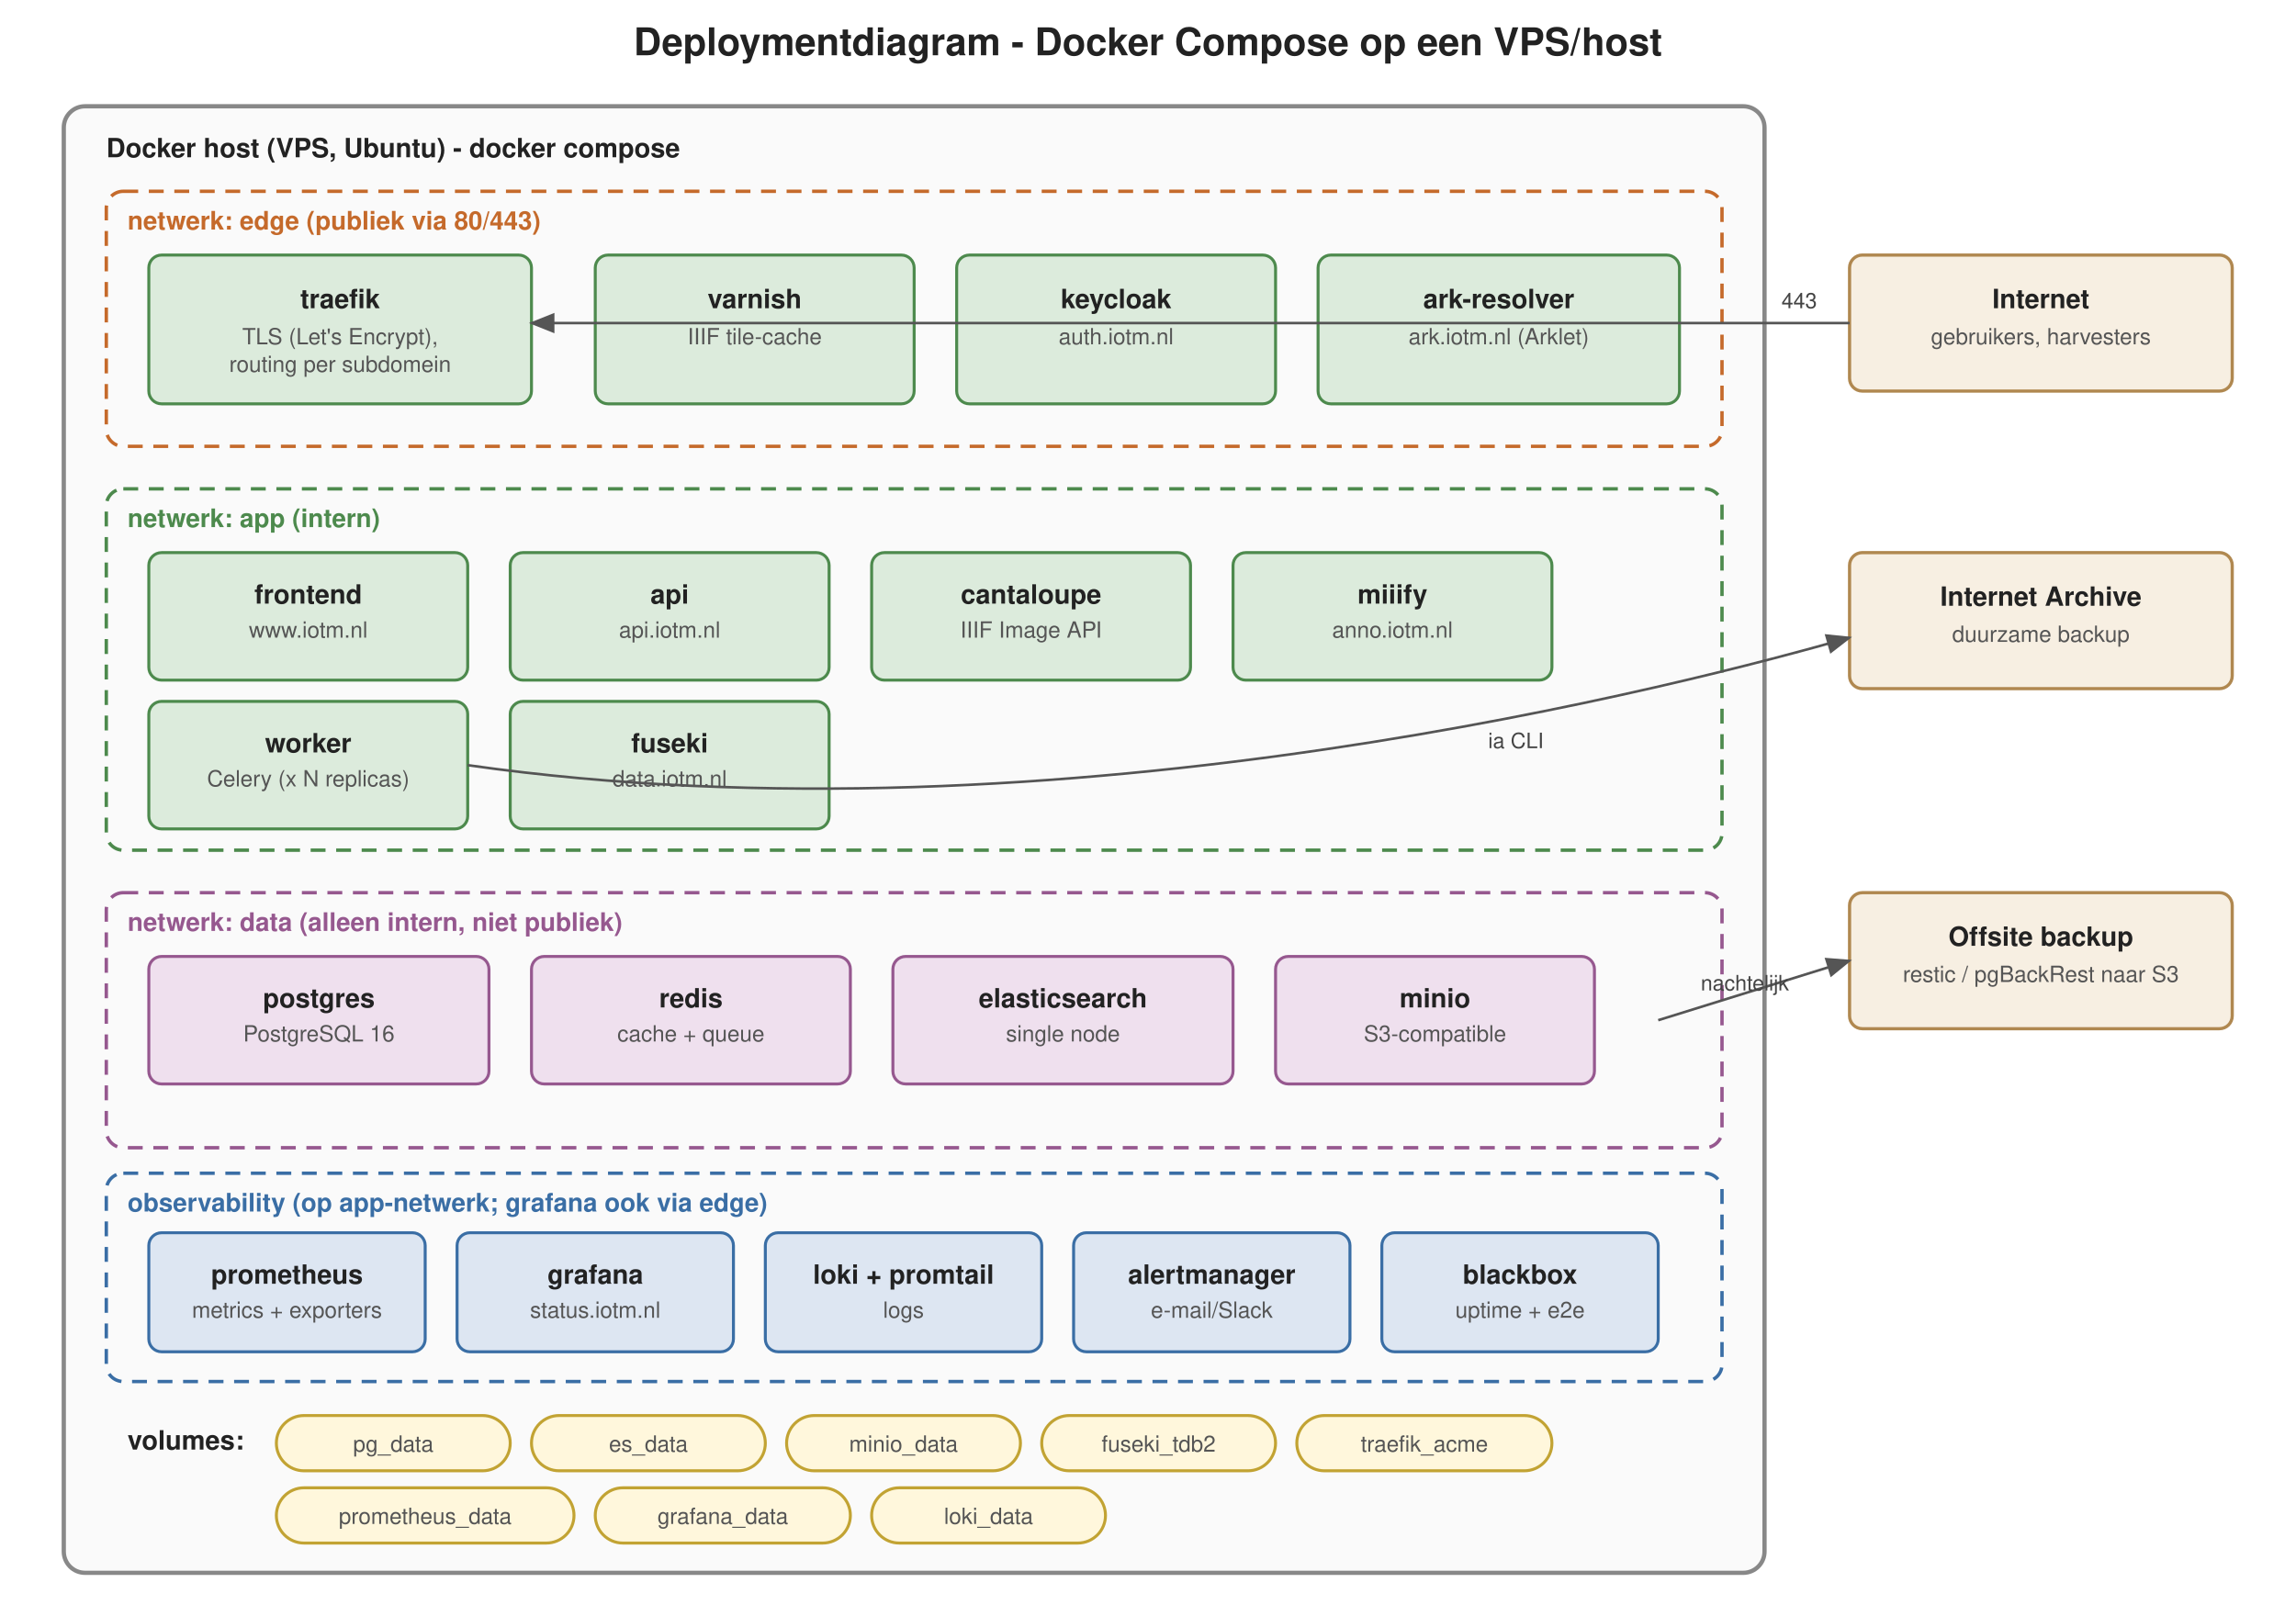
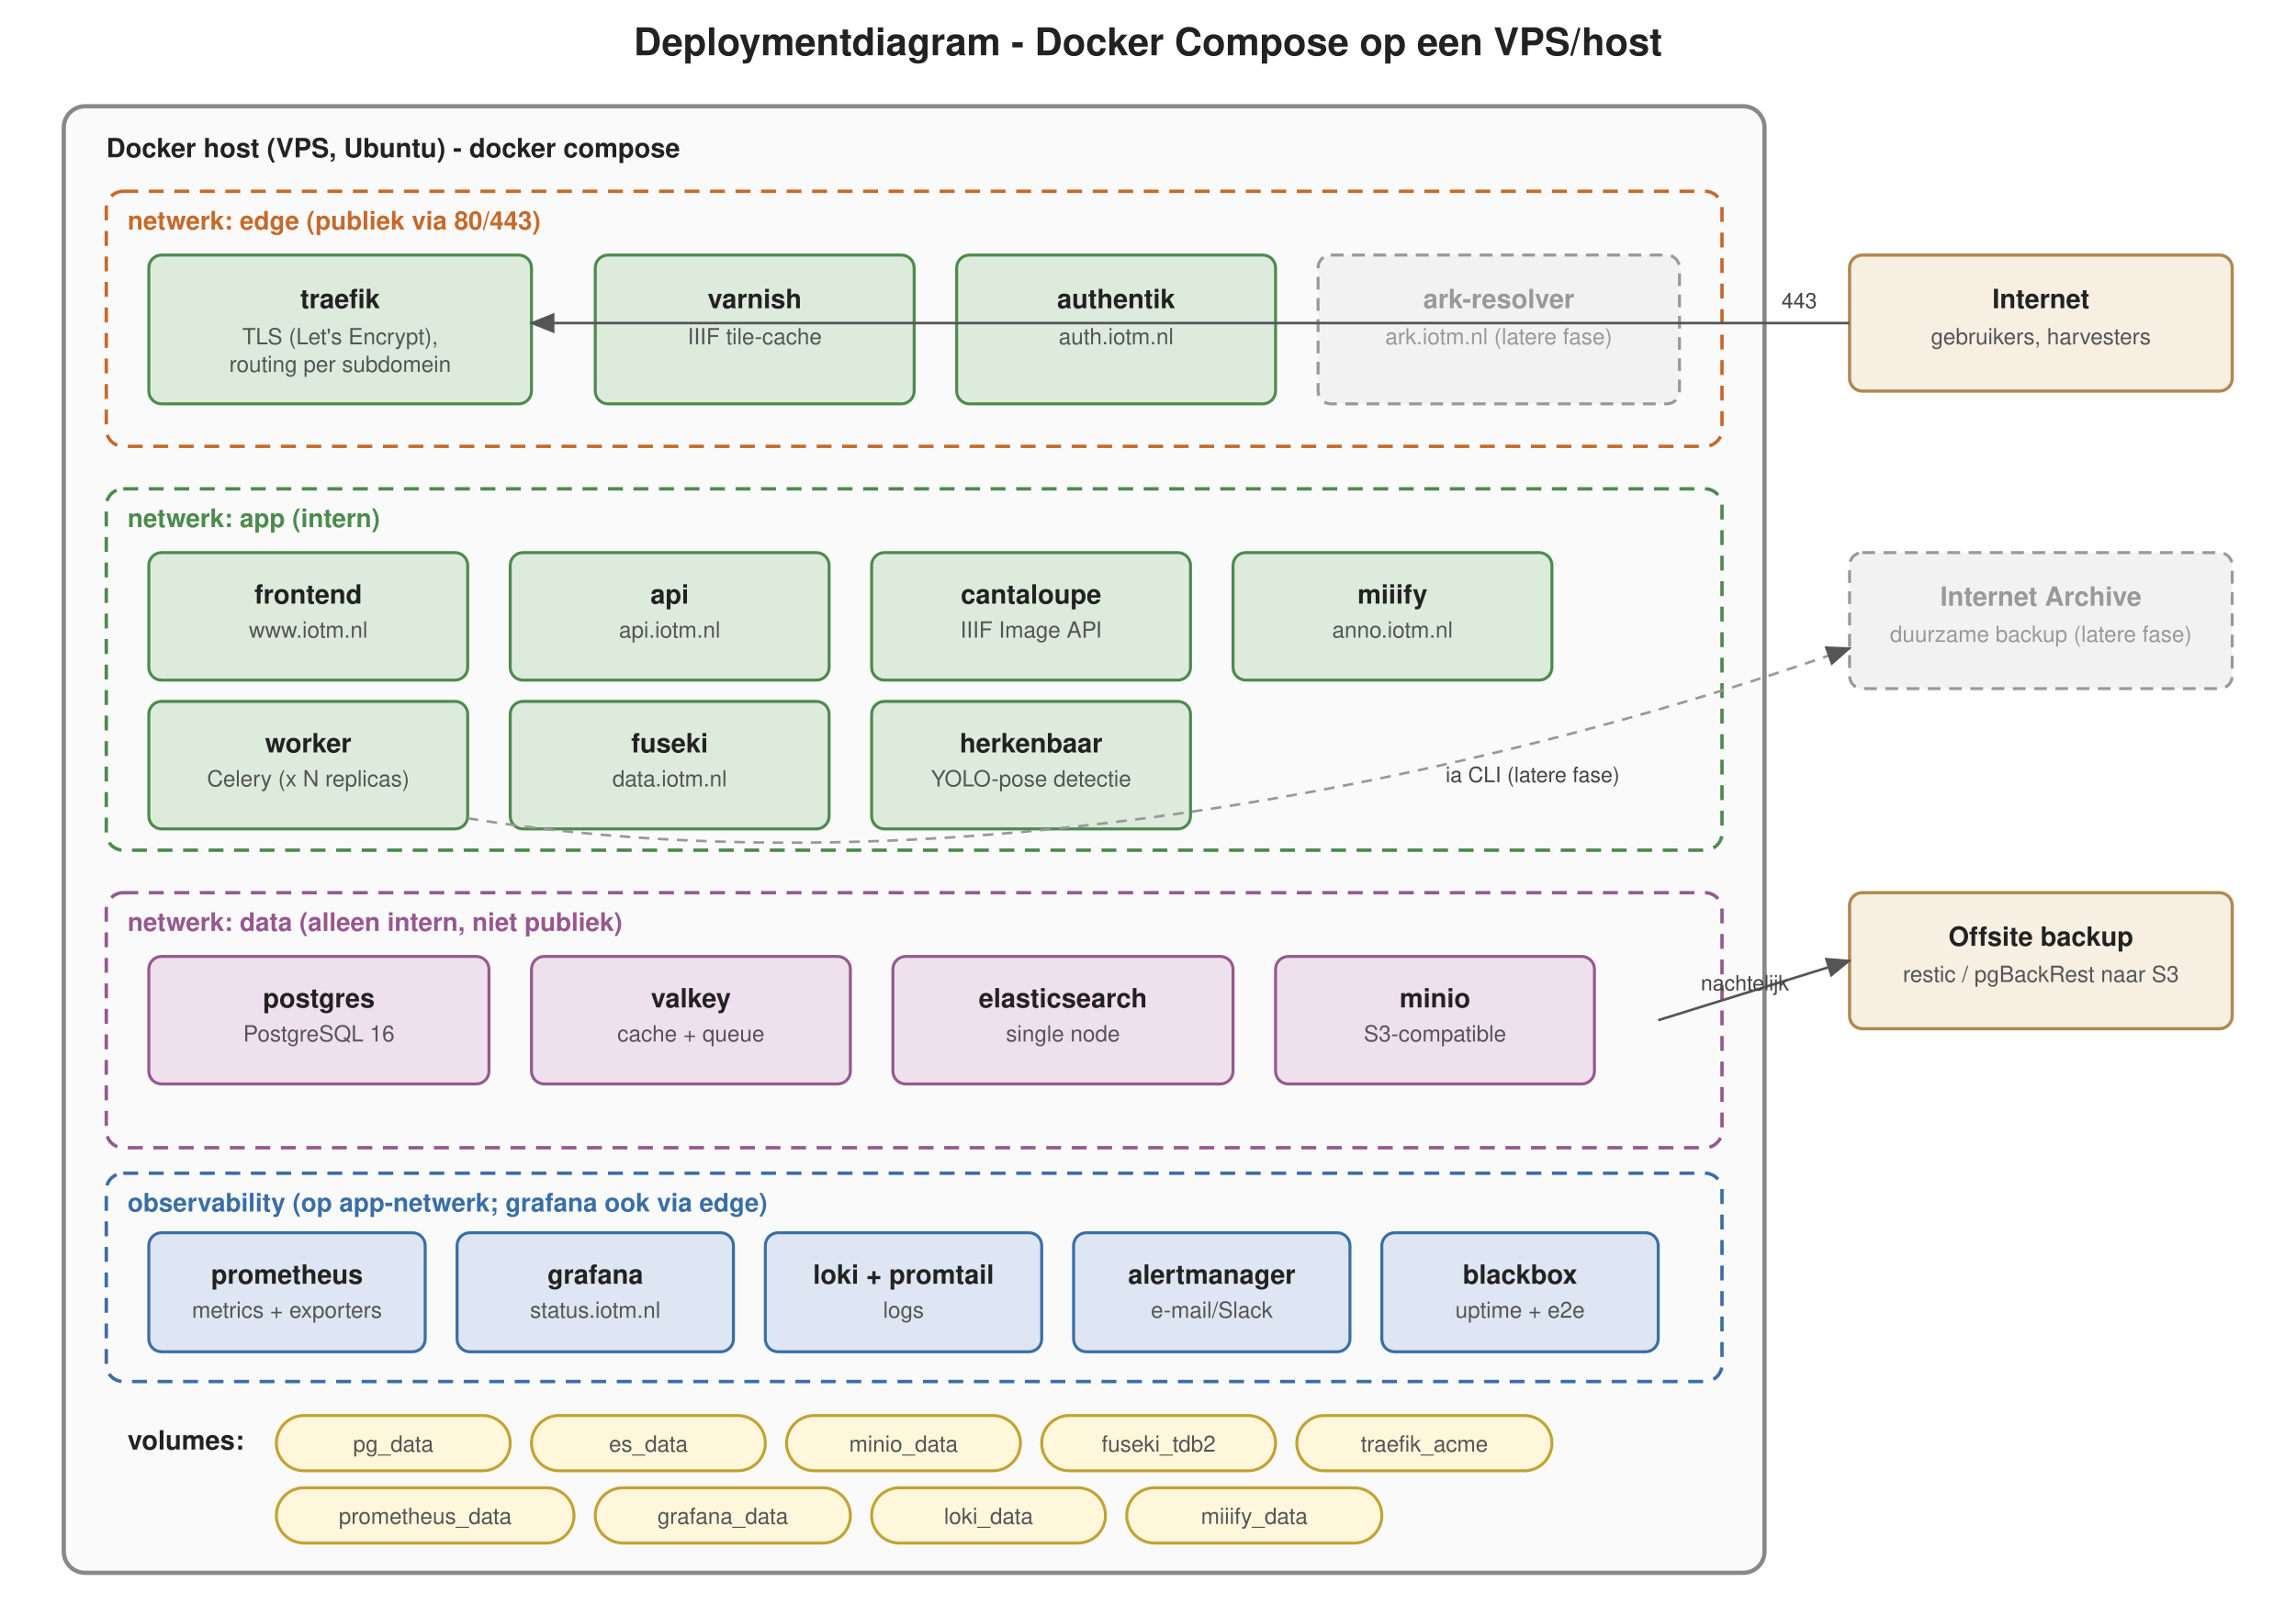
<svg xmlns="http://www.w3.org/2000/svg" viewBox="0 0 1080 760" font-family="Segoe UI, Helvetica, Arial, sans-serif">
  <defs>
    <marker id="a3" markerWidth="10" markerHeight="8" refX="9" refY="4" orient="auto">
      <path d="M0,0 L10,4 L0,8 z" fill="#555" />
    </marker>
  </defs>
  <style>
    .host   { fill:#fafafa; stroke:#888; stroke-width:2; }
    .net    { fill:none; stroke-width:1.6; stroke-dasharray:7 5; }
    .svc rect { fill:#dcebdc; stroke:#4d8a4d; stroke-width:1.4; }
    .db rect  { fill:#efe0ee; stroke:#96588f; stroke-width:1.4; }
    .mon rect { fill:#dde6f2; stroke:#3a6ea5; stroke-width:1.4; }
+     .fut rect { fill:#f2f2f2; stroke:#999; stroke-width:1.4; stroke-dasharray:6 4; }
+     .fut text { fill:#999; }
+     .edged { stroke:#999; stroke-width:1.2; fill:none; stroke-dasharray:5 4; marker-end:url(#a3); }
    .volr   { fill:#fff7dc; stroke:#c2a333; stroke-width:1.4; }
    .lbl { font-size:12.5px; font-weight:600; fill:#222; }
    .sub { font-size:10.5px; fill:#555; }
    .netlbl { font-size:12px; font-weight:700; }
    .edge { stroke:#555; stroke-width:1.2; fill:none; marker-end:url(#a3); }
    .elbl { font-size:10px; fill:#444; }
  </style>
  <text x="540" y="26" text-anchor="middle" font-size="18" font-weight="700" fill="#222">Deploymentdiagram - Docker Compose op een VPS/host</text>
  <rect class="host" x="30" y="50" width="800" height="690" rx="10" />
  <text x="50" y="74" class="lbl">Docker host (VPS, Ubuntu) - docker compose</text>
  <rect class="net" x="50" y="90" width="760" height="120" rx="8" stroke="#c56a2b" />
  <text x="60" y="108" class="netlbl" fill="#c56a2b">netwerk: edge (publiek via 80/443)</text>
  <g class="svc">
    <rect x="70" y="120" width="180" height="70" rx="6" />
    <text x="160" y="145" text-anchor="middle" class="lbl">traefik</text>
    <text x="160" y="162" text-anchor="middle" class="sub">TLS (Let's Encrypt),</text>
    <text x="160" y="175" text-anchor="middle" class="sub">routing per subdomein</text>
  </g>
  <g class="svc">
    <rect x="280" y="120" width="150" height="70" rx="6" />
    <text x="355" y="145" text-anchor="middle" class="lbl">varnish</text>
    <text x="355" y="162" text-anchor="middle" class="sub">IIIF tile-cache</text>
  </g>
  <g class="svc">
    <rect x="450" y="120" width="150" height="70" rx="6" />
-     <text x="525" y="145" text-anchor="middle" class="lbl">keycloak</text>
+     <text x="525" y="145" text-anchor="middle" class="lbl">authentik</text>
    <text x="525" y="162" text-anchor="middle" class="sub">auth.iotm.nl</text>
  </g>
-   <g class="svc">
+   <g class="fut">
    <rect x="620" y="120" width="170" height="70" rx="6" />
    <text x="705" y="145" text-anchor="middle" class="lbl">ark-resolver</text>
-     <text x="705" y="162" text-anchor="middle" class="sub">ark.iotm.nl (Arklet)</text>
+     <text x="705" y="162" text-anchor="middle" class="sub">ark.iotm.nl (latere fase)</text>
  </g>
  <rect class="net" x="50" y="230" width="760" height="170" rx="8" stroke="#4d8a4d" />
  <text x="60" y="248" class="netlbl" fill="#4d8a4d">netwerk: app (intern)</text>
  <g class="svc">
    <rect x="70" y="260" width="150" height="60" rx="6" />
    <text x="145" y="284" text-anchor="middle" class="lbl">frontend</text>
    <text x="145" y="300" text-anchor="middle" class="sub">www.iotm.nl</text>
  </g>
  <g class="svc">
    <rect x="240" y="260" width="150" height="60" rx="6" />
    <text x="315" y="284" text-anchor="middle" class="lbl">api</text>
    <text x="315" y="300" text-anchor="middle" class="sub">api.iotm.nl</text>
  </g>
  <g class="svc">
    <rect x="410" y="260" width="150" height="60" rx="6" />
    <text x="485" y="284" text-anchor="middle" class="lbl">cantaloupe</text>
    <text x="485" y="300" text-anchor="middle" class="sub">IIIF Image API</text>
  </g>
  <g class="svc">
    <rect x="580" y="260" width="150" height="60" rx="6" />
    <text x="655" y="284" text-anchor="middle" class="lbl">miiify</text>
    <text x="655" y="300" text-anchor="middle" class="sub">anno.iotm.nl</text>
  </g>
  <g class="svc">
    <rect x="70" y="330" width="150" height="60" rx="6" />
    <text x="145" y="354" text-anchor="middle" class="lbl">worker</text>
    <text x="145" y="370" text-anchor="middle" class="sub">Celery (x N replicas)</text>
  </g>
  <g class="svc">
    <rect x="240" y="330" width="150" height="60" rx="6" />
    <text x="315" y="354" text-anchor="middle" class="lbl">fuseki</text>
    <text x="315" y="370" text-anchor="middle" class="sub">data.iotm.nl</text>
  </g>
+   <g class="svc">
+     <rect x="410" y="330" width="150" height="60" rx="6" />
+     <text x="485" y="354" text-anchor="middle" class="lbl">herkenbaar</text>
+     <text x="485" y="370" text-anchor="middle" class="sub">YOLO-pose detectie</text>
+   </g>
  <rect class="net" x="50" y="420" width="760" height="120" rx="8" stroke="#96588f" />
  <text x="60" y="438" class="netlbl" fill="#96588f">netwerk: data (alleen intern, niet publiek)</text>
  <g class="db">
    <rect x="70" y="450" width="160" height="60" rx="6" />
    <text x="150" y="474" text-anchor="middle" class="lbl">postgres</text>
    <text x="150" y="490" text-anchor="middle" class="sub">PostgreSQL 16</text>
  </g>
  <g class="db">
    <rect x="250" y="450" width="150" height="60" rx="6" />
-     <text x="325" y="474" text-anchor="middle" class="lbl">redis</text>
+     <text x="325" y="474" text-anchor="middle" class="lbl">valkey</text>
    <text x="325" y="490" text-anchor="middle" class="sub">cache + queue</text>
  </g>
  <g class="db">
    <rect x="420" y="450" width="160" height="60" rx="6" />
    <text x="500" y="474" text-anchor="middle" class="lbl">elasticsearch</text>
    <text x="500" y="490" text-anchor="middle" class="sub">single node</text>
  </g>
  <g class="db">
    <rect x="600" y="450" width="150" height="60" rx="6" />
    <text x="675" y="474" text-anchor="middle" class="lbl">minio</text>
    <text x="675" y="490" text-anchor="middle" class="sub">S3-compatible</text>
  </g>
  <rect class="net" x="50" y="552" width="760" height="98" rx="8" stroke="#3a6ea5" />
  <text x="60" y="570" class="netlbl" fill="#3a6ea5">observability (op app-netwerk; grafana ook via edge)</text>
  <g class="mon">
    <rect x="70" y="580" width="130" height="56" rx="6" />
    <text x="135" y="604" text-anchor="middle" class="lbl">prometheus</text>
    <text x="135" y="620" text-anchor="middle" class="sub">metrics + exporters</text>
  </g>
  <g class="mon">
    <rect x="215" y="580" width="130" height="56" rx="6" />
    <text x="280" y="604" text-anchor="middle" class="lbl">grafana</text>
    <text x="280" y="620" text-anchor="middle" class="sub">status.iotm.nl</text>
  </g>
  <g class="mon">
    <rect x="360" y="580" width="130" height="56" rx="6" />
    <text x="425" y="604" text-anchor="middle" class="lbl">loki + promtail</text>
    <text x="425" y="620" text-anchor="middle" class="sub">logs</text>
  </g>
  <g class="mon">
    <rect x="505" y="580" width="130" height="56" rx="6" />
    <text x="570" y="604" text-anchor="middle" class="lbl">alertmanager</text>
    <text x="570" y="620" text-anchor="middle" class="sub">e-mail/Slack</text>
  </g>
  <g class="mon">
    <rect x="650" y="580" width="130" height="56" rx="6" />
    <text x="715" y="604" text-anchor="middle" class="lbl">blackbox</text>
    <text x="715" y="620" text-anchor="middle" class="sub">uptime + e2e</text>
  </g>
  <text x="60" y="682" class="lbl">volumes:</text>
  <g>
    <rect class="volr" x="130" y="666" width="110" height="26" rx="13" />
    <text x="185" y="683" text-anchor="middle" class="sub">pg_data</text>
    <rect class="volr" x="250" y="666" width="110" height="26" rx="13" />
    <text x="305" y="683" text-anchor="middle" class="sub">es_data</text>
    <rect class="volr" x="370" y="666" width="110" height="26" rx="13" />
    <text x="425" y="683" text-anchor="middle" class="sub">minio_data</text>
    <rect class="volr" x="490" y="666" width="110" height="26" rx="13" />
    <text x="545" y="683" text-anchor="middle" class="sub">fuseki_tdb2</text>
    <rect class="volr" x="610" y="666" width="120" height="26" rx="13" />
    <text x="670" y="683" text-anchor="middle" class="sub">traefik_acme</text>
    <rect class="volr" x="130" y="700" width="140" height="26" rx="13" />
    <text x="200" y="717" text-anchor="middle" class="sub">prometheus_data</text>
    <rect class="volr" x="280" y="700" width="120" height="26" rx="13" />
    <text x="340" y="717" text-anchor="middle" class="sub">grafana_data</text>
    <rect class="volr" x="410" y="700" width="110" height="26" rx="13" />
    <text x="465" y="717" text-anchor="middle" class="sub">loki_data</text>
+     <rect class="volr" x="530" y="700" width="120" height="26" rx="13" />
+     <text x="590" y="717" text-anchor="middle" class="sub">miiify_data</text>
  </g>
  <g>
    <rect x="870" y="120" width="180" height="64" rx="6" fill="#f7efe2" stroke="#b08850" stroke-width="1.5" />
    <text x="960" y="145" text-anchor="middle" class="lbl">Internet</text>
    <text x="960" y="162" text-anchor="middle" class="sub">gebruikers, harvesters</text>
  </g>
-   <g>
-     <rect x="870" y="260" width="180" height="64" rx="6" fill="#f7efe2" stroke="#b08850" stroke-width="1.5" />
+   <g class="fut">
+     <rect x="870" y="260" width="180" height="64" rx="6" />
    <text x="960" y="285" text-anchor="middle" class="lbl">Internet Archive</text>
-     <text x="960" y="302" text-anchor="middle" class="sub">duurzame backup</text>
+     <text x="960" y="302" text-anchor="middle" class="sub">duurzame backup (latere fase)</text>
  </g>
  <g>
    <rect x="870" y="420" width="180" height="64" rx="6" fill="#f7efe2" stroke="#b08850" stroke-width="1.5" />
    <text x="960" y="445" text-anchor="middle" class="lbl">Offsite backup</text>
    <text x="960" y="462" text-anchor="middle" class="sub">restic / pgBackRest naar S3</text>
  </g>
  <path class="edge" d="M870,152 L250,152" />
  <text x="838" y="145" class="elbl">443</text>
-   <path class="edge" d="M220,360 C500,400 800,320 870,300" />
-   <text x="700" y="352" class="elbl">ia CLI</text>
+   <path class="edged" d="M220,385 C500,430 800,330 870,305" />
+   <text x="680" y="368" class="elbl" fill="#999">ia CLI (latere fase)</text>
  <path class="edge" d="M780,480 L870,452" />
  <text x="800" y="466" class="elbl">nachtelijk</text>
</svg>
